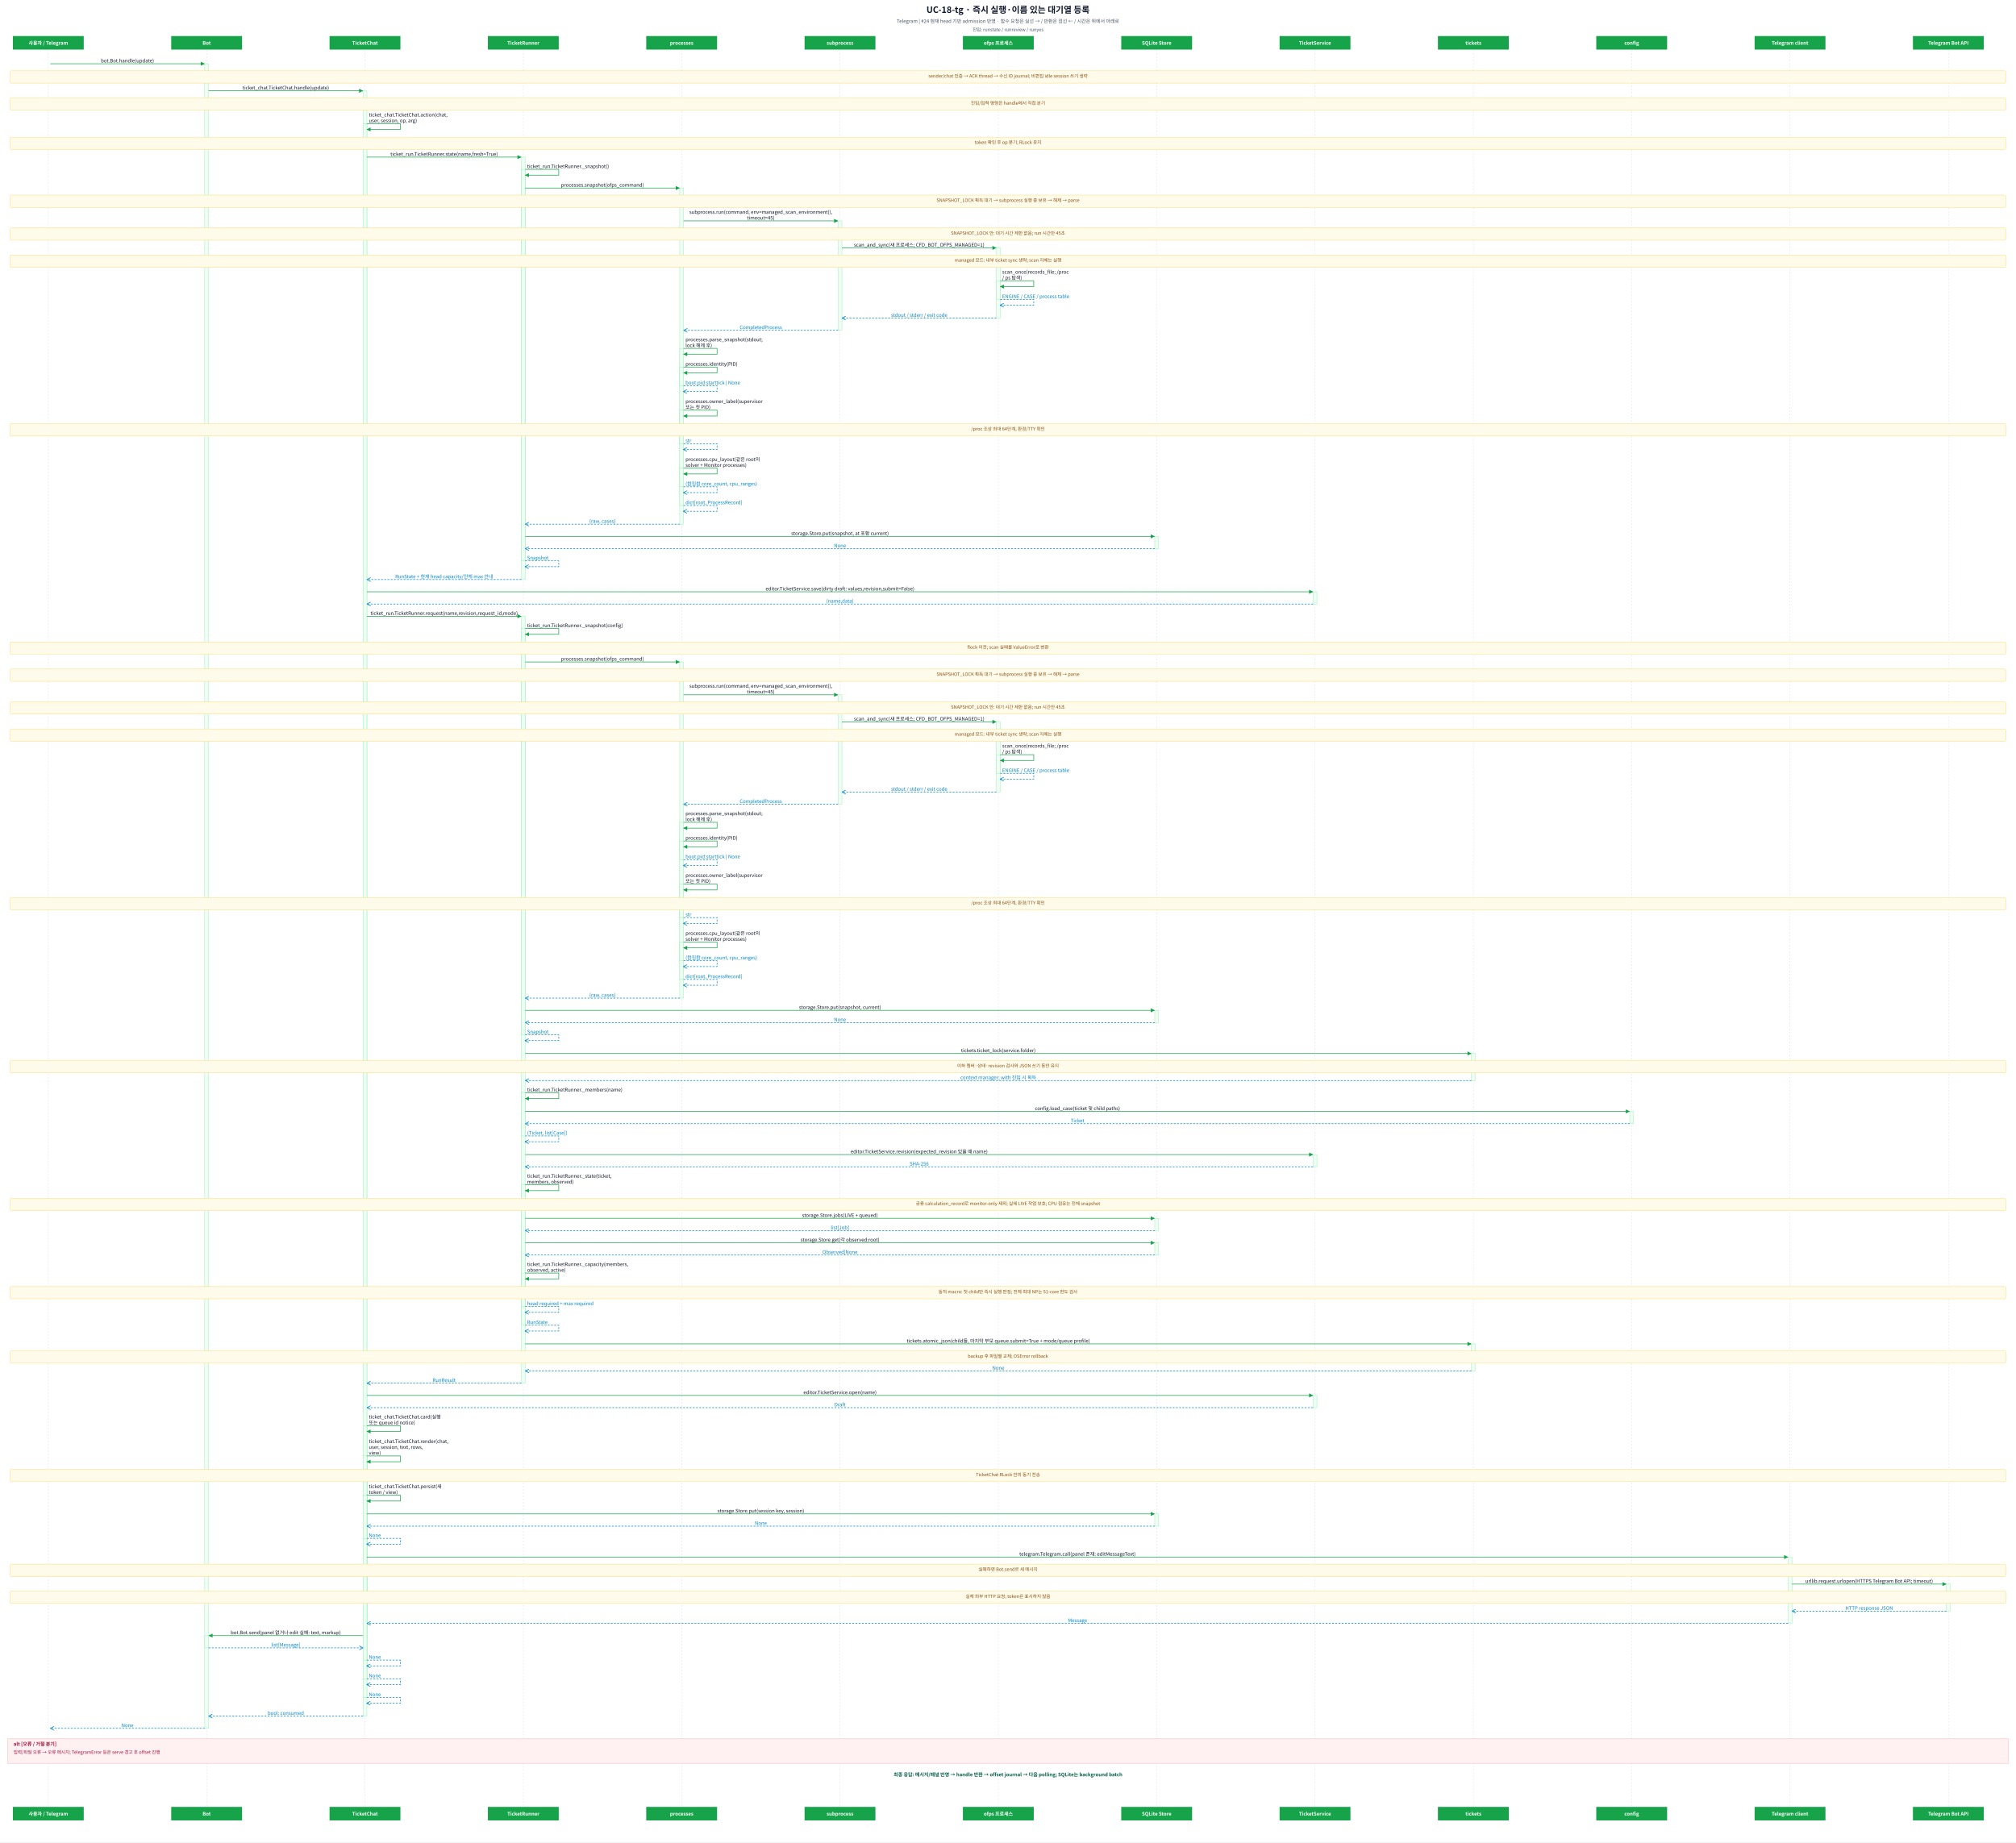
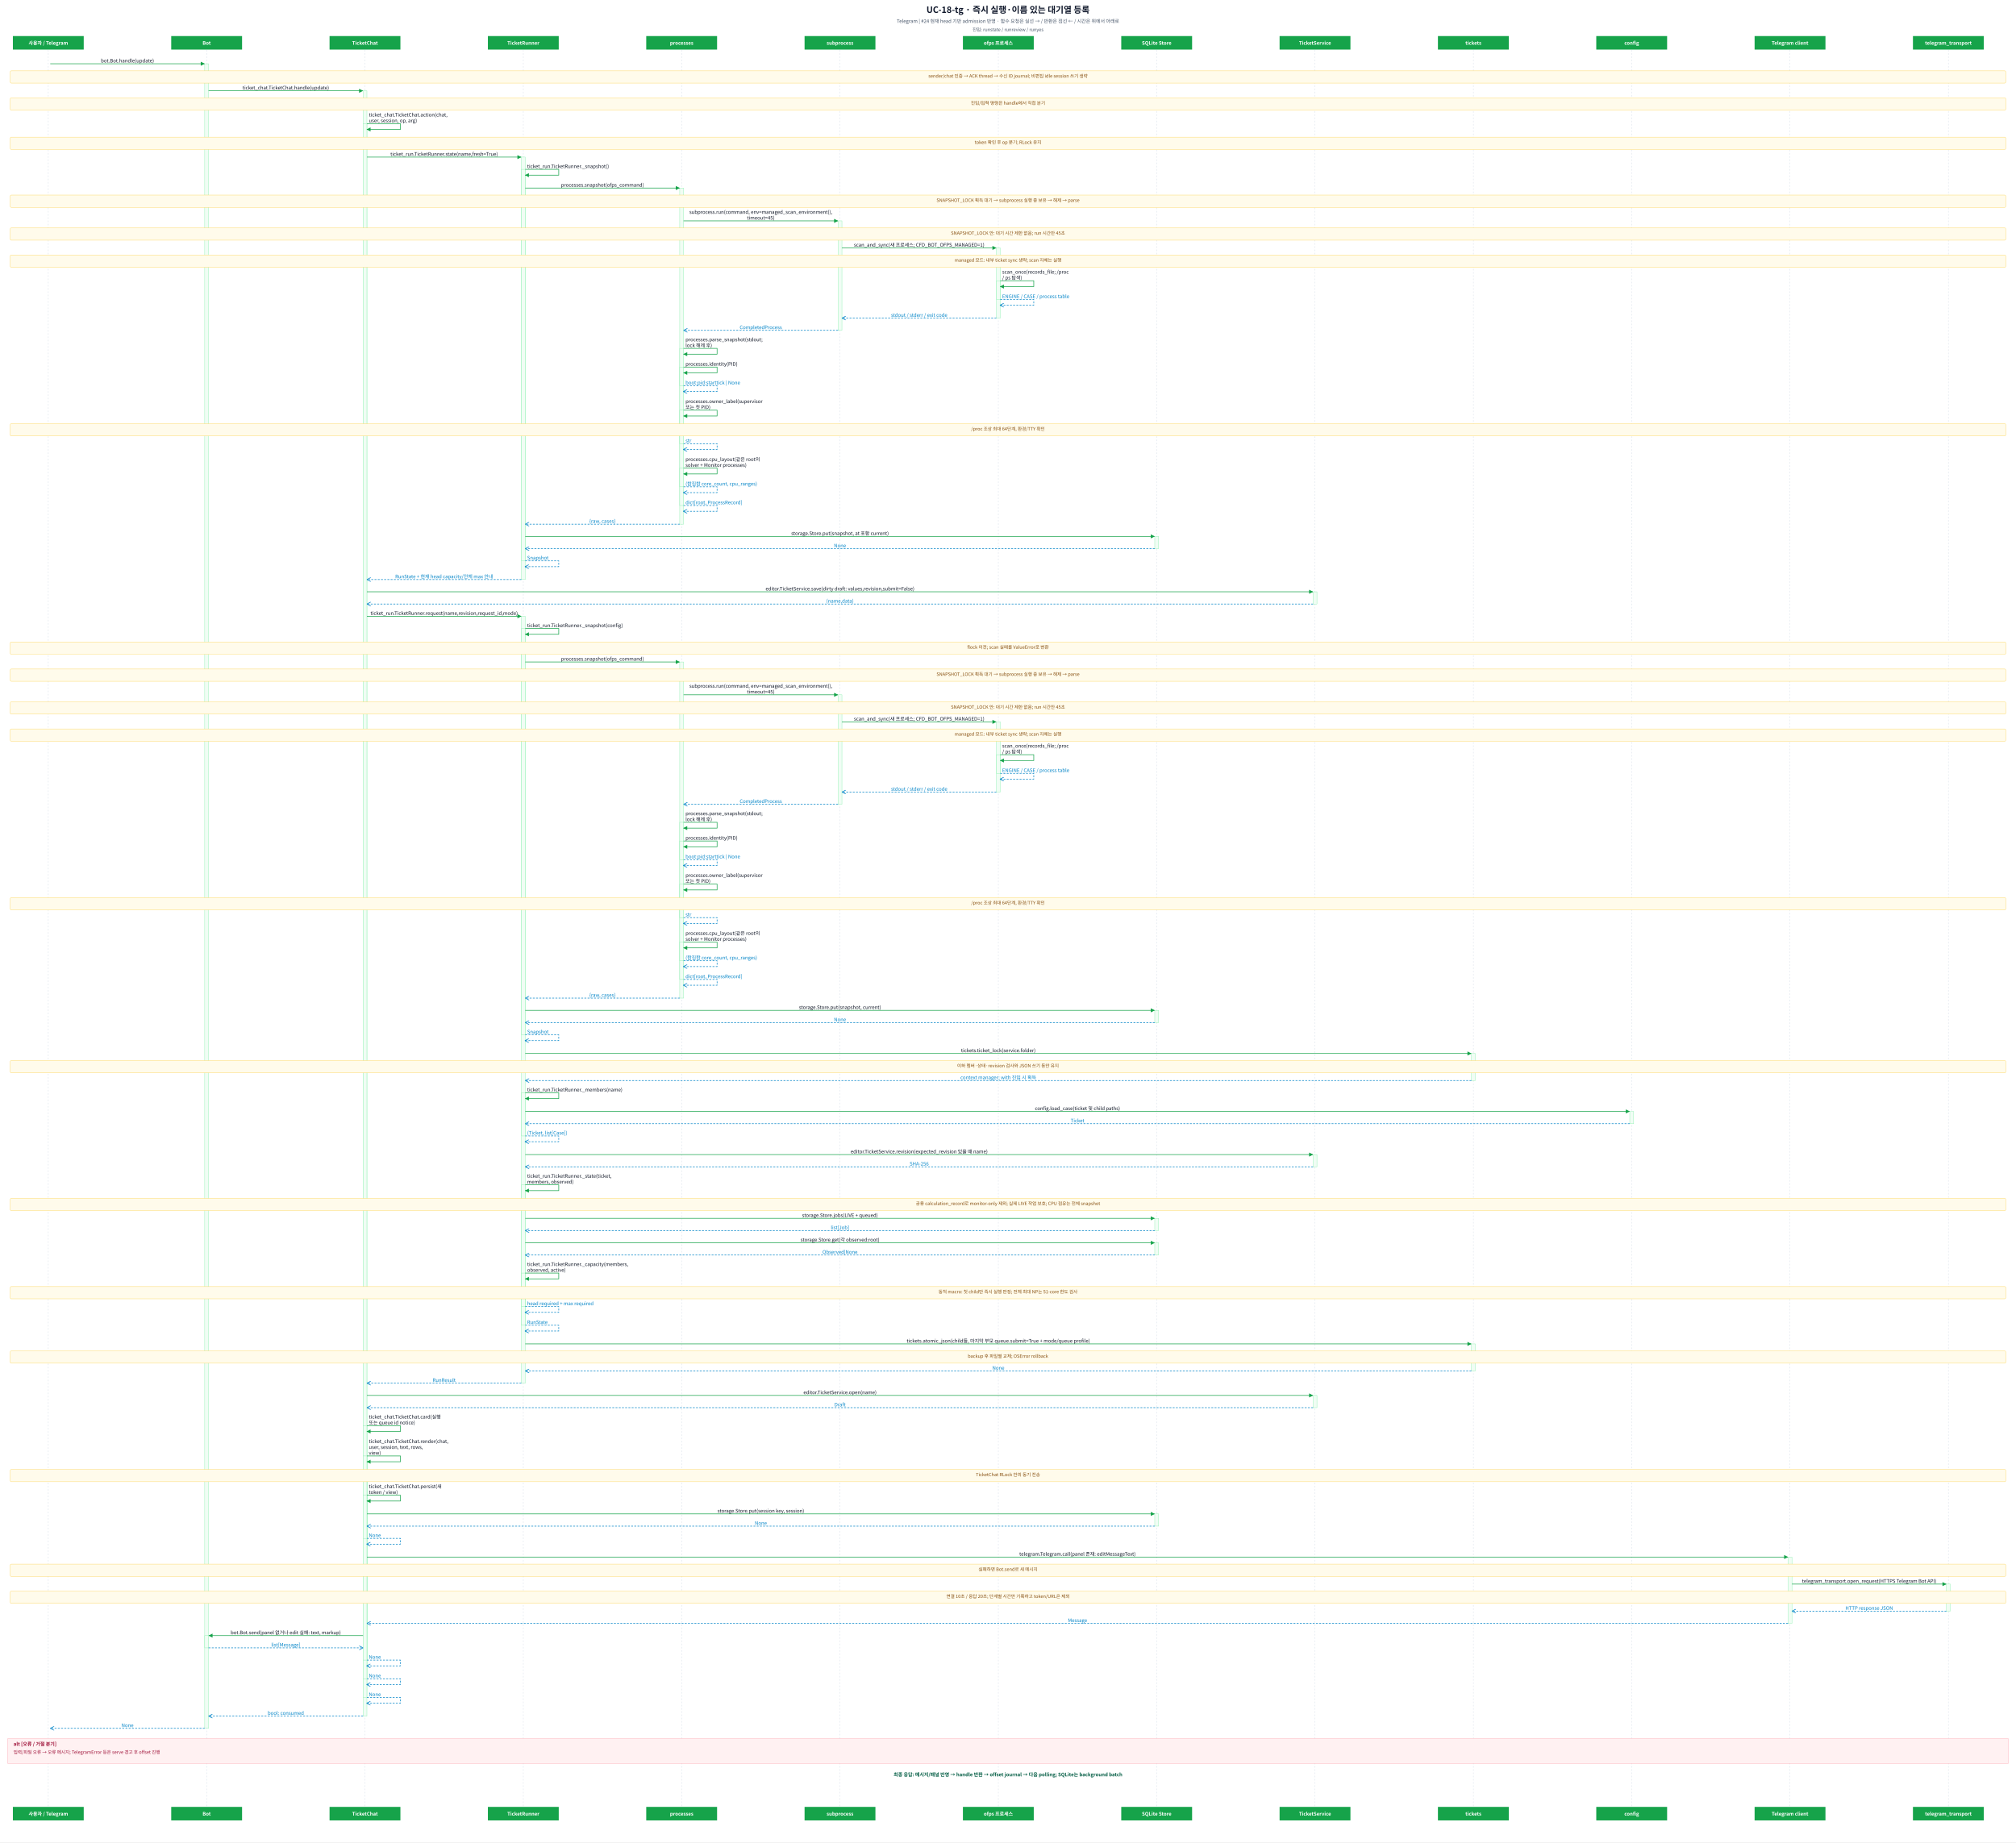
<svg xmlns="http://www.w3.org/2000/svg" width="6260" height="5722" viewBox="0 0 6260 5722" role="img" aria-label="즉시 실행·이름 있는 대기열 등록">
  <defs>
    <marker id="req" viewBox="0 0 10 10" refX="9" refY="5" markerWidth="7" markerHeight="7" orient="auto-start-reverse">
      <path d="M0 0 L10 5 L0 10 z" fill="#16a34a" />
    </marker>
    <marker id="ret" viewBox="0 0 10 10" refX="9" refY="5" markerWidth="7" markerHeight="7" orient="auto-start-reverse">
      <path d="M0 0 L10 5 L0 10" fill="none" stroke="#0284c7" stroke-width="1.5" />
    </marker>
  </defs>
  <rect width="100%" height="100%" fill="white" />
  <g font-family="Noto Sans CJK KR, sans-serif">
    <text x="3130.0" y="40" text-anchor="middle" font-size="27" fill="#0f172a" font-weight="700">UC-18-tg · 즉시 실행·이름 있는 대기열 등록</text>
    <text x="3130.0" y="71" text-anchor="middle" font-size="15" fill="#475569">Telegram | #24 현재 head 기반 admission 반영 · 함수 요청은 실선 → / 반환은 점선 ← / 시간은 위에서 아래로</text>
    <text x="3130.0" y="97" text-anchor="middle" font-size="14" fill="#475569">진입: runstate / runreview / runyes</text>
    <path d="M150.0,155 V5612" stroke="#cbd5e1" stroke-dasharray="5 5" />
    <rect x="40.0" y="112" width="220" height="42" fill="#16a34a" />
    <text x="150.0" y="139" text-anchor="middle" font-size="15" fill="white" font-weight="700">사용자 / Telegram</text>
    <rect x="40.0" y="5612" width="220" height="42" fill="#16a34a" />
    <text x="150.0" y="5639" text-anchor="middle" font-size="15" fill="white" font-weight="700">사용자 / Telegram</text>
    <path d="M641.667,155 V5612" stroke="#cbd5e1" stroke-dasharray="5 5" />
    <rect x="531.667" y="112" width="220" height="42" fill="#16a34a" />
    <text x="641.667" y="139" text-anchor="middle" font-size="15" fill="white" font-weight="700">Bot</text>
    <rect x="531.667" y="5612" width="220" height="42" fill="#16a34a" />
    <text x="641.667" y="5639" text-anchor="middle" font-size="15" fill="white" font-weight="700">Bot</text>
    <path d="M1133.333,155 V5612" stroke="#cbd5e1" stroke-dasharray="5 5" />
    <rect x="1023.333" y="112" width="220" height="42" fill="#16a34a" />
    <text x="1133.333" y="139" text-anchor="middle" font-size="15" fill="white" font-weight="700">TicketChat</text>
    <rect x="1023.333" y="5612" width="220" height="42" fill="#16a34a" />
    <text x="1133.333" y="5639" text-anchor="middle" font-size="15" fill="white" font-weight="700">TicketChat</text>
    <path d="M1625.0,155 V5612" stroke="#cbd5e1" stroke-dasharray="5 5" />
    <rect x="1515.0" y="112" width="220" height="42" fill="#16a34a" />
    <text x="1625.0" y="139" text-anchor="middle" font-size="15" fill="white" font-weight="700">TicketRunner</text>
    <rect x="1515.0" y="5612" width="220" height="42" fill="#16a34a" />
    <text x="1625.0" y="5639" text-anchor="middle" font-size="15" fill="white" font-weight="700">TicketRunner</text>
    <path d="M2116.667,155 V5612" stroke="#cbd5e1" stroke-dasharray="5 5" />
    <rect x="2006.667" y="112" width="220" height="42" fill="#16a34a" />
    <text x="2116.667" y="139" text-anchor="middle" font-size="15" fill="white" font-weight="700">processes</text>
    <rect x="2006.667" y="5612" width="220" height="42" fill="#16a34a" />
    <text x="2116.667" y="5639" text-anchor="middle" font-size="15" fill="white" font-weight="700">processes</text>
    <path d="M2608.333,155 V5612" stroke="#cbd5e1" stroke-dasharray="5 5" />
    <rect x="2498.333" y="112" width="220" height="42" fill="#16a34a" />
    <text x="2608.333" y="139" text-anchor="middle" font-size="15" fill="white" font-weight="700">subprocess</text>
    <rect x="2498.333" y="5612" width="220" height="42" fill="#16a34a" />
    <text x="2608.333" y="5639" text-anchor="middle" font-size="15" fill="white" font-weight="700">subprocess</text>
    <path d="M3100.0,155 V5612" stroke="#cbd5e1" stroke-dasharray="5 5" />
    <rect x="2990.0" y="112" width="220" height="42" fill="#16a34a" />
    <text x="3100.0" y="139" text-anchor="middle" font-size="15" fill="white" font-weight="700">ofps 프로세스</text>
    <rect x="2990.0" y="5612" width="220" height="42" fill="#16a34a" />
    <text x="3100.0" y="5639" text-anchor="middle" font-size="15" fill="white" font-weight="700">ofps 프로세스</text>
    <path d="M3591.667,155 V5612" stroke="#cbd5e1" stroke-dasharray="5 5" />
    <rect x="3481.667" y="112" width="220" height="42" fill="#16a34a" />
    <text x="3591.667" y="139" text-anchor="middle" font-size="15" fill="white" font-weight="700">SQLite Store</text>
    <rect x="3481.667" y="5612" width="220" height="42" fill="#16a34a" />
    <text x="3591.667" y="5639" text-anchor="middle" font-size="15" fill="white" font-weight="700">SQLite Store</text>
    <path d="M4083.333,155 V5612" stroke="#cbd5e1" stroke-dasharray="5 5" />
    <rect x="3973.333" y="112" width="220" height="42" fill="#16a34a" />
    <text x="4083.333" y="139" text-anchor="middle" font-size="15" fill="white" font-weight="700">TicketService</text>
    <rect x="3973.333" y="5612" width="220" height="42" fill="#16a34a" />
    <text x="4083.333" y="5639" text-anchor="middle" font-size="15" fill="white" font-weight="700">TicketService</text>
    <path d="M4575.0,155 V5612" stroke="#cbd5e1" stroke-dasharray="5 5" />
    <rect x="4465.0" y="112" width="220" height="42" fill="#16a34a" />
    <text x="4575.0" y="139" text-anchor="middle" font-size="15" fill="white" font-weight="700">tickets</text>
    <rect x="4465.0" y="5612" width="220" height="42" fill="#16a34a" />
    <text x="4575.0" y="5639" text-anchor="middle" font-size="15" fill="white" font-weight="700">tickets</text>
    <path d="M5066.667,155 V5612" stroke="#cbd5e1" stroke-dasharray="5 5" />
    <rect x="4956.667" y="112" width="220" height="42" fill="#16a34a" />
    <text x="5066.667" y="139" text-anchor="middle" font-size="15" fill="white" font-weight="700">config</text>
    <rect x="4956.667" y="5612" width="220" height="42" fill="#16a34a" />
    <text x="5066.667" y="5639" text-anchor="middle" font-size="15" fill="white" font-weight="700">config</text>
    <path d="M5558.333,155 V5612" stroke="#cbd5e1" stroke-dasharray="5 5" />
    <rect x="5448.333" y="112" width="220" height="42" fill="#16a34a" />
    <text x="5558.333" y="139" text-anchor="middle" font-size="15" fill="white" font-weight="700">Telegram client</text>
    <rect x="5448.333" y="5612" width="220" height="42" fill="#16a34a" />
    <text x="5558.333" y="5639" text-anchor="middle" font-size="15" fill="white" font-weight="700">Telegram client</text>
    <path d="M6050.0,155 V5612" stroke="#cbd5e1" stroke-dasharray="5 5" />
    <rect x="5940.0" y="112" width="220" height="42" fill="#16a34a" />
-     <text x="6050.0" y="139" text-anchor="middle" font-size="15" fill="white" font-weight="700">Telegram Bot API</text>
+     <text x="6050.0" y="139" text-anchor="middle" font-size="15" fill="white" font-weight="700">telegram_transport</text>
    <rect x="5940.0" y="5612" width="220" height="42" fill="#16a34a" />
-     <text x="6050.0" y="5639" text-anchor="middle" font-size="15" fill="white" font-weight="700">Telegram Bot API</text>
+     <text x="6050.0" y="5639" text-anchor="middle" font-size="15" fill="white" font-weight="700">telegram_transport</text>
    <rect x="635.667" y="198" width="12" height="5170" fill="#f0fdf4" stroke="#86efac" />
    <rect x="1127.333" y="282" width="12" height="5048" fill="#f0fdf4" stroke="#86efac" />
    <rect x="1127.333" y="384" width="12" height="4888" fill="#f0fdf4" stroke="#86efac" />
    <rect x="1619.0" y="1914" width="12" height="2382" fill="#f0fdf4" stroke="#86efac" />
    <rect x="1619.0" y="488" width="12" height="1312" fill="#f0fdf4" stroke="#86efac" />
    <rect x="1619.0" y="1952" width="12" height="1262" fill="#f0fdf4" stroke="#86efac" />
    <rect x="1619.0" y="526" width="12" height="1216" fill="#f0fdf4" stroke="#86efac" />
    <rect x="2110.667" y="584" width="12" height="1044" fill="#f0fdf4" stroke="#86efac" />
    <rect x="2110.667" y="2056" width="12" height="1044" fill="#f0fdf4" stroke="#86efac" />
    <rect x="1127.333" y="4428" width="12" height="786" fill="#f0fdf4" stroke="#86efac" />
    <rect x="1127.333" y="4522" width="12" height="634" fill="#f0fdf4" stroke="#86efac" />
    <rect x="2110.667" y="1082" width="12" height="488" fill="#f0fdf4" stroke="#86efac" />
    <rect x="2110.667" y="2554" width="12" height="488" fill="#f0fdf4" stroke="#86efac" />
    <rect x="1619.0" y="3680" width="12" height="436" fill="#f0fdf4" stroke="#86efac" />
    <rect x="2602.333" y="686" width="12" height="340" fill="#f0fdf4" stroke="#86efac" />
    <rect x="2602.333" y="2158" width="12" height="340" fill="#f0fdf4" stroke="#86efac" />
    <rect x="3094.0" y="770" width="12" height="218" fill="#f0fdf4" stroke="#86efac" />
    <rect x="3094.0" y="2242" width="12" height="218" fill="#f0fdf4" stroke="#86efac" />
    <rect x="5552.333" y="4836" width="12" height="206" fill="#f0fdf4" stroke="#86efac" />
    <rect x="1619.0" y="3394" width="12" height="134" fill="#f0fdf4" stroke="#86efac" />
    <rect x="1127.333" y="4644" width="12" height="134" fill="#f0fdf4" stroke="#86efac" />
    <rect x="2110.667" y="1274" width="12" height="104" fill="#f0fdf4" stroke="#86efac" />
    <rect x="2110.667" y="2746" width="12" height="104" fill="#f0fdf4" stroke="#86efac" />
    <rect x="1619.0" y="3954" width="12" height="104" fill="#f0fdf4" stroke="#86efac" />
    <rect x="4569.0" y="3272" width="12" height="84" fill="#f0fdf4" stroke="#86efac" />
    <rect x="4569.0" y="4174" width="12" height="84" fill="#f0fdf4" stroke="#86efac" />
    <rect x="6044.0" y="4920" width="12" height="84" fill="#f0fdf4" stroke="#86efac" />
    <rect x="3094.0" y="872" width="12" height="58" fill="#f0fdf4" stroke="#86efac" />
    <rect x="2110.667" y="1140" width="12" height="58" fill="#f0fdf4" stroke="#86efac" />
    <rect x="2110.667" y="1454" width="12" height="58" fill="#f0fdf4" stroke="#86efac" />
    <rect x="3094.0" y="2344" width="12" height="58" fill="#f0fdf4" stroke="#86efac" />
    <rect x="2110.667" y="2612" width="12" height="58" fill="#f0fdf4" stroke="#86efac" />
    <rect x="2110.667" y="2926" width="12" height="58" fill="#f0fdf4" stroke="#86efac" />
    <rect x="3585.667" y="1666" width="12" height="38" fill="#f0fdf4" stroke="#86efac" />
    <rect x="4077.333" y="1838" width="12" height="38" fill="#f0fdf4" stroke="#86efac" />
    <rect x="3585.667" y="3138" width="12" height="38" fill="#f0fdf4" stroke="#86efac" />
    <rect x="5060.667" y="3452" width="12" height="38" fill="#f0fdf4" stroke="#86efac" />
    <rect x="4077.333" y="3586" width="12" height="38" fill="#f0fdf4" stroke="#86efac" />
    <rect x="3585.667" y="3784" width="12" height="38" fill="#f0fdf4" stroke="#86efac" />
    <rect x="3585.667" y="3860" width="12" height="38" fill="#f0fdf4" stroke="#86efac" />
    <rect x="4077.333" y="4334" width="12" height="38" fill="#f0fdf4" stroke="#86efac" />
    <rect x="3585.667" y="4702" width="12" height="38" fill="#f0fdf4" stroke="#86efac" />
    <rect x="635.667" y="5080" width="12" height="38" fill="#f0fdf4" stroke="#86efac" />
    <path d="M156.0,198 H634.667" fill="none" stroke="#16a34a" stroke-width="1.8" marker-end="url(#req)" />
    <text x="395.833" y="194" text-anchor="middle" font-size="15" fill="#111827">bot.Bot.handle(update)</text>
    <rect x="32" y="220" width="6196" height="38" rx="3" fill="#fffbeb" stroke="#fcd34d" />
    <text x="3130.0" y="241" text-anchor="middle" font-size="14" fill="#854d0e">sender/chat 인증 → ACK thread → 수신 ID journal; 비편집 idle session 쓰기 생략</text>
    <path d="M647.667,282 H1126.333" fill="none" stroke="#16a34a" stroke-width="1.8" marker-end="url(#req)" />
    <text x="887.5" y="278" text-anchor="middle" font-size="15" fill="#111827">ticket_chat.TicketChat.handle(update)</text>
    <rect x="32" y="304" width="6196" height="38" rx="3" fill="#fffbeb" stroke="#fcd34d" />
    <text x="3130.0" y="325" text-anchor="middle" font-size="14" fill="#854d0e">진입/입력 명령은 handle에서 직접 분기</text>
    <path d="M1139.333,384 H1243.333 V402 H1139.333" fill="none" stroke="#16a34a" stroke-width="1.8" marker-end="url(#req)" />
    <text x="1145.333" y="362" text-anchor="start" font-size="15" fill="#111827">ticket_chat.TicketChat.action(chat,</text>
    <text x="1145.333" y="380" text-anchor="start" font-size="15" fill="#111827">user, session, op, arg)</text>
    <rect x="32" y="426" width="6196" height="38" rx="3" fill="#fffbeb" stroke="#fcd34d" />
    <text x="3130.0" y="447" text-anchor="middle" font-size="14" fill="#854d0e">token 확인 후 op 분기; RLock 유지</text>
    <path d="M1139.333,488 H1618.0" fill="none" stroke="#16a34a" stroke-width="1.8" marker-end="url(#req)" />
    <text x="1379.167" y="484" text-anchor="middle" font-size="15" fill="#111827">ticket_run.TicketRunner.state(name,fresh=True)</text>
    <path d="M1631.0,526 H1735.0 V544 H1631.0" fill="none" stroke="#16a34a" stroke-width="1.8" marker-end="url(#req)" />
    <text x="1637.0" y="522" text-anchor="start" font-size="15" fill="#111827">ticket_run.TicketRunner._snapshot()</text>
    <path d="M1631.0,584 H2109.667" fill="none" stroke="#16a34a" stroke-width="1.8" marker-end="url(#req)" />
    <a href="D-04.svg" target="_blank">
      <text x="1870.833" y="580" text-anchor="middle" font-size="15" fill="#111827">processes.snapshot(ofps_command)</text>
    </a>
    <rect x="32" y="606" width="6196" height="38" rx="3" fill="#fffbeb" stroke="#fcd34d" />
    <text x="3130.0" y="627" text-anchor="middle" font-size="14" fill="#854d0e">SNAPSHOT_LOCK 획득 대기 → subprocess 실행 중 보유 → 해제 → parse</text>
    <path d="M2122.667,686 H2601.333" fill="none" stroke="#16a34a" stroke-width="1.8" marker-end="url(#req)" />
    <text x="2362.5" y="664" text-anchor="middle" font-size="15" fill="#111827">subprocess.run(command, env=managed_scan_environment(),</text>
    <text x="2362.5" y="682" text-anchor="middle" font-size="15" fill="#111827">timeout=45)</text>
    <rect x="32" y="708" width="6196" height="38" rx="3" fill="#fffbeb" stroke="#fcd34d" />
    <text x="3130.0" y="729" text-anchor="middle" font-size="14" fill="#854d0e">SNAPSHOT_LOCK 안: 대기 시간 제한 없음; run 시간만 45초</text>
    <path d="M2614.333,770 H3093.0" fill="none" stroke="#16a34a" stroke-width="1.8" marker-end="url(#req)" />
    <text x="2854.167" y="766" text-anchor="middle" font-size="15" fill="#111827">scan_and_sync(새 프로세스; CFD_BOT_OFPS_MANAGED=1)</text>
    <rect x="32" y="792" width="6196" height="38" rx="3" fill="#fffbeb" stroke="#fcd34d" />
    <text x="3130.0" y="813" text-anchor="middle" font-size="14" fill="#854d0e">managed 모드: 내부 ticket sync 생략; scan 자체는 실행</text>
    <path d="M3106.0,872 H3210.0 V890 H3106.0" fill="none" stroke="#16a34a" stroke-width="1.8" marker-end="url(#req)" />
    <text x="3112.0" y="850" text-anchor="start" font-size="15" fill="#111827">scan_once(records_file; /proc</text>
    <text x="3112.0" y="868" text-anchor="start" font-size="15" fill="#111827">/ ps 탐색)</text>
    <path d="M3106.0,930 H3210.0 V948 H3106.0" fill="none" stroke="#0284c7" stroke-width="1.8" stroke-dasharray="6 4" marker-end="url(#ret)" />
    <text x="3112.0" y="926" text-anchor="start" font-size="15" fill="#0284c7">ENGINE / CASE / process table</text>
    <path d="M3094.0,988 H2615.333" fill="none" stroke="#0284c7" stroke-width="1.8" stroke-dasharray="6 4" marker-end="url(#ret)" />
    <text x="2854.167" y="984" text-anchor="middle" font-size="15" fill="#0284c7">stdout / stderr / exit code</text>
    <path d="M2602.333,1026 H2123.667" fill="none" stroke="#0284c7" stroke-width="1.8" stroke-dasharray="6 4" marker-end="url(#ret)" />
    <text x="2362.5" y="1022" text-anchor="middle" font-size="15" fill="#0284c7">CompletedProcess</text>
    <path d="M2122.667,1082 H2226.667 V1100 H2122.667" fill="none" stroke="#16a34a" stroke-width="1.8" marker-end="url(#req)" />
    <text x="2128.667" y="1060" text-anchor="start" font-size="15" fill="#111827">processes.parse_snapshot(stdout;</text>
    <text x="2128.667" y="1078" text-anchor="start" font-size="15" fill="#111827">lock 해제 후)</text>
    <path d="M2122.667,1140 H2226.667 V1158 H2122.667" fill="none" stroke="#16a34a" stroke-width="1.8" marker-end="url(#req)" />
    <text x="2128.667" y="1136" text-anchor="start" font-size="15" fill="#111827">processes.identity(PID)</text>
    <path d="M2122.667,1198 H2226.667 V1216 H2122.667" fill="none" stroke="#0284c7" stroke-width="1.8" stroke-dasharray="6 4" marker-end="url(#ret)" />
    <text x="2128.667" y="1194" text-anchor="start" font-size="15" fill="#0284c7">boot:pid:starttick | None</text>
    <path d="M2122.667,1274 H2226.667 V1292 H2122.667" fill="none" stroke="#16a34a" stroke-width="1.8" marker-end="url(#req)" />
    <text x="2128.667" y="1252" text-anchor="start" font-size="15" fill="#111827">processes.owner_label(supervisor</text>
    <text x="2128.667" y="1270" text-anchor="start" font-size="15" fill="#111827">또는 첫 PID)</text>
    <rect x="32" y="1316" width="6196" height="38" rx="3" fill="#fffbeb" stroke="#fcd34d" />
    <text x="3130.0" y="1337" text-anchor="middle" font-size="14" fill="#854d0e">/proc 조상 최대 64단계, 환경/TTY 확인</text>
    <path d="M2122.667,1378 H2226.667 V1396 H2122.667" fill="none" stroke="#0284c7" stroke-width="1.8" stroke-dasharray="6 4" marker-end="url(#ret)" />
    <text x="2128.667" y="1374" text-anchor="start" font-size="15" fill="#0284c7">str</text>
    <path d="M2122.667,1454 H2226.667 V1472 H2122.667" fill="none" stroke="#16a34a" stroke-width="1.8" marker-end="url(#req)" />
    <text x="2128.667" y="1432" text-anchor="start" font-size="15" fill="#111827">processes.cpu_layout(같은 root의</text>
    <text x="2128.667" y="1450" text-anchor="start" font-size="15" fill="#111827">solver + Monitor processes)</text>
    <path d="M2122.667,1512 H2226.667 V1530 H2122.667" fill="none" stroke="#0284c7" stroke-width="1.8" stroke-dasharray="6 4" marker-end="url(#ret)" />
    <text x="2128.667" y="1508" text-anchor="start" font-size="15" fill="#0284c7">(합집합 core_count, cpu_ranges)</text>
    <path d="M2122.667,1570 H2226.667 V1588 H2122.667" fill="none" stroke="#0284c7" stroke-width="1.8" stroke-dasharray="6 4" marker-end="url(#ret)" />
    <text x="2128.667" y="1566" text-anchor="start" font-size="15" fill="#0284c7">dict[root, ProcessRecord]</text>
    <path d="M2110.667,1628 H1632.0" fill="none" stroke="#0284c7" stroke-width="1.8" stroke-dasharray="6 4" marker-end="url(#ret)" />
    <text x="1870.833" y="1624" text-anchor="middle" font-size="15" fill="#0284c7">{raw, cases}</text>
    <path d="M1631.0,1666 H3584.667" fill="none" stroke="#16a34a" stroke-width="1.8" marker-end="url(#req)" />
    <text x="2608.333" y="1662" text-anchor="middle" font-size="15" fill="#111827">storage.Store.put(snapshot, at 포함 current)</text>
    <path d="M3585.667,1704 H1632.0" fill="none" stroke="#0284c7" stroke-width="1.8" stroke-dasharray="6 4" marker-end="url(#ret)" />
    <text x="2608.333" y="1700" text-anchor="middle" font-size="15" fill="#0284c7">None</text>
    <path d="M1631.0,1742 H1735.0 V1760 H1631.0" fill="none" stroke="#0284c7" stroke-width="1.8" stroke-dasharray="6 4" marker-end="url(#ret)" />
    <text x="1637.0" y="1738" text-anchor="start" font-size="15" fill="#0284c7">Snapshot</text>
    <path d="M1619.0,1800 H1140.333" fill="none" stroke="#0284c7" stroke-width="1.8" stroke-dasharray="6 4" marker-end="url(#ret)" />
    <text x="1379.167" y="1796" text-anchor="middle" font-size="15" fill="#0284c7">RunState + 현재 head capacity/전체 max 안내</text>
    <path d="M1139.333,1838 H4076.333" fill="none" stroke="#16a34a" stroke-width="1.8" marker-end="url(#req)" />
    <a href="D-02.svg" target="_blank">
      <text x="2608.333" y="1834" text-anchor="middle" font-size="15" fill="#111827">editor.TicketService.save(dirty draft: values,revision,submit=False)</text>
    </a>
    <path d="M4077.333,1876 H1140.333" fill="none" stroke="#0284c7" stroke-width="1.8" stroke-dasharray="6 4" marker-end="url(#ret)" />
    <text x="2608.333" y="1872" text-anchor="middle" font-size="15" fill="#0284c7">(name,data)</text>
    <path d="M1139.333,1914 H1618.0" fill="none" stroke="#16a34a" stroke-width="1.8" marker-end="url(#req)" />
    <a href="D-03.svg" target="_blank">
      <text x="1379.167" y="1910" text-anchor="middle" font-size="15" fill="#111827">ticket_run.TicketRunner.request(name,revision,request_id,mode)</text>
    </a>
    <path d="M1631.0,1952 H1735.0 V1970 H1631.0" fill="none" stroke="#16a34a" stroke-width="1.8" marker-end="url(#req)" />
    <text x="1637.0" y="1948" text-anchor="start" font-size="15" fill="#111827">ticket_run.TicketRunner._snapshot(config)</text>
    <rect x="32" y="1994" width="6196" height="38" rx="3" fill="#fffbeb" stroke="#fcd34d" />
    <text x="3130.0" y="2015" text-anchor="middle" font-size="14" fill="#854d0e">flock 이전; scan 실패를 ValueError로 변환</text>
    <path d="M1631.0,2056 H2109.667" fill="none" stroke="#16a34a" stroke-width="1.8" marker-end="url(#req)" />
    <a href="D-04.svg" target="_blank">
      <text x="1870.833" y="2052" text-anchor="middle" font-size="15" fill="#111827">processes.snapshot(ofps_command)</text>
    </a>
    <rect x="32" y="2078" width="6196" height="38" rx="3" fill="#fffbeb" stroke="#fcd34d" />
    <text x="3130.0" y="2099" text-anchor="middle" font-size="14" fill="#854d0e">SNAPSHOT_LOCK 획득 대기 → subprocess 실행 중 보유 → 해제 → parse</text>
    <path d="M2122.667,2158 H2601.333" fill="none" stroke="#16a34a" stroke-width="1.8" marker-end="url(#req)" />
    <text x="2362.5" y="2136" text-anchor="middle" font-size="15" fill="#111827">subprocess.run(command, env=managed_scan_environment(),</text>
    <text x="2362.5" y="2154" text-anchor="middle" font-size="15" fill="#111827">timeout=45)</text>
    <rect x="32" y="2180" width="6196" height="38" rx="3" fill="#fffbeb" stroke="#fcd34d" />
    <text x="3130.0" y="2201" text-anchor="middle" font-size="14" fill="#854d0e">SNAPSHOT_LOCK 안: 대기 시간 제한 없음; run 시간만 45초</text>
    <path d="M2614.333,2242 H3093.0" fill="none" stroke="#16a34a" stroke-width="1.8" marker-end="url(#req)" />
    <text x="2854.167" y="2238" text-anchor="middle" font-size="15" fill="#111827">scan_and_sync(새 프로세스; CFD_BOT_OFPS_MANAGED=1)</text>
    <rect x="32" y="2264" width="6196" height="38" rx="3" fill="#fffbeb" stroke="#fcd34d" />
    <text x="3130.0" y="2285" text-anchor="middle" font-size="14" fill="#854d0e">managed 모드: 내부 ticket sync 생략; scan 자체는 실행</text>
    <path d="M3106.0,2344 H3210.0 V2362 H3106.0" fill="none" stroke="#16a34a" stroke-width="1.8" marker-end="url(#req)" />
    <text x="3112.0" y="2322" text-anchor="start" font-size="15" fill="#111827">scan_once(records_file; /proc</text>
    <text x="3112.0" y="2340" text-anchor="start" font-size="15" fill="#111827">/ ps 탐색)</text>
    <path d="M3106.0,2402 H3210.0 V2420 H3106.0" fill="none" stroke="#0284c7" stroke-width="1.8" stroke-dasharray="6 4" marker-end="url(#ret)" />
    <text x="3112.0" y="2398" text-anchor="start" font-size="15" fill="#0284c7">ENGINE / CASE / process table</text>
    <path d="M3094.0,2460 H2615.333" fill="none" stroke="#0284c7" stroke-width="1.8" stroke-dasharray="6 4" marker-end="url(#ret)" />
    <text x="2854.167" y="2456" text-anchor="middle" font-size="15" fill="#0284c7">stdout / stderr / exit code</text>
    <path d="M2602.333,2498 H2123.667" fill="none" stroke="#0284c7" stroke-width="1.8" stroke-dasharray="6 4" marker-end="url(#ret)" />
    <text x="2362.5" y="2494" text-anchor="middle" font-size="15" fill="#0284c7">CompletedProcess</text>
    <path d="M2122.667,2554 H2226.667 V2572 H2122.667" fill="none" stroke="#16a34a" stroke-width="1.8" marker-end="url(#req)" />
    <text x="2128.667" y="2532" text-anchor="start" font-size="15" fill="#111827">processes.parse_snapshot(stdout;</text>
    <text x="2128.667" y="2550" text-anchor="start" font-size="15" fill="#111827">lock 해제 후)</text>
    <path d="M2122.667,2612 H2226.667 V2630 H2122.667" fill="none" stroke="#16a34a" stroke-width="1.8" marker-end="url(#req)" />
    <text x="2128.667" y="2608" text-anchor="start" font-size="15" fill="#111827">processes.identity(PID)</text>
    <path d="M2122.667,2670 H2226.667 V2688 H2122.667" fill="none" stroke="#0284c7" stroke-width="1.8" stroke-dasharray="6 4" marker-end="url(#ret)" />
    <text x="2128.667" y="2666" text-anchor="start" font-size="15" fill="#0284c7">boot:pid:starttick | None</text>
    <path d="M2122.667,2746 H2226.667 V2764 H2122.667" fill="none" stroke="#16a34a" stroke-width="1.8" marker-end="url(#req)" />
    <text x="2128.667" y="2724" text-anchor="start" font-size="15" fill="#111827">processes.owner_label(supervisor</text>
    <text x="2128.667" y="2742" text-anchor="start" font-size="15" fill="#111827">또는 첫 PID)</text>
    <rect x="32" y="2788" width="6196" height="38" rx="3" fill="#fffbeb" stroke="#fcd34d" />
    <text x="3130.0" y="2809" text-anchor="middle" font-size="14" fill="#854d0e">/proc 조상 최대 64단계, 환경/TTY 확인</text>
    <path d="M2122.667,2850 H2226.667 V2868 H2122.667" fill="none" stroke="#0284c7" stroke-width="1.8" stroke-dasharray="6 4" marker-end="url(#ret)" />
    <text x="2128.667" y="2846" text-anchor="start" font-size="15" fill="#0284c7">str</text>
    <path d="M2122.667,2926 H2226.667 V2944 H2122.667" fill="none" stroke="#16a34a" stroke-width="1.8" marker-end="url(#req)" />
    <text x="2128.667" y="2904" text-anchor="start" font-size="15" fill="#111827">processes.cpu_layout(같은 root의</text>
    <text x="2128.667" y="2922" text-anchor="start" font-size="15" fill="#111827">solver + Monitor processes)</text>
    <path d="M2122.667,2984 H2226.667 V3002 H2122.667" fill="none" stroke="#0284c7" stroke-width="1.8" stroke-dasharray="6 4" marker-end="url(#ret)" />
    <text x="2128.667" y="2980" text-anchor="start" font-size="15" fill="#0284c7">(합집합 core_count, cpu_ranges)</text>
    <path d="M2122.667,3042 H2226.667 V3060 H2122.667" fill="none" stroke="#0284c7" stroke-width="1.8" stroke-dasharray="6 4" marker-end="url(#ret)" />
    <text x="2128.667" y="3038" text-anchor="start" font-size="15" fill="#0284c7">dict[root, ProcessRecord]</text>
    <path d="M2110.667,3100 H1632.0" fill="none" stroke="#0284c7" stroke-width="1.8" stroke-dasharray="6 4" marker-end="url(#ret)" />
    <text x="1870.833" y="3096" text-anchor="middle" font-size="15" fill="#0284c7">{raw, cases}</text>
    <path d="M1631.0,3138 H3584.667" fill="none" stroke="#16a34a" stroke-width="1.8" marker-end="url(#req)" />
    <text x="2608.333" y="3134" text-anchor="middle" font-size="15" fill="#111827">storage.Store.put(snapshot, current)</text>
    <path d="M3585.667,3176 H1632.0" fill="none" stroke="#0284c7" stroke-width="1.8" stroke-dasharray="6 4" marker-end="url(#ret)" />
    <text x="2608.333" y="3172" text-anchor="middle" font-size="15" fill="#0284c7">None</text>
    <path d="M1631.0,3214 H1735.0 V3232 H1631.0" fill="none" stroke="#0284c7" stroke-width="1.8" stroke-dasharray="6 4" marker-end="url(#ret)" />
    <text x="1637.0" y="3210" text-anchor="start" font-size="15" fill="#0284c7">Snapshot</text>
    <path d="M1631.0,3272 H4568.0" fill="none" stroke="#16a34a" stroke-width="1.8" marker-end="url(#req)" />
    <text x="3100.0" y="3268" text-anchor="middle" font-size="15" fill="#111827">tickets.ticket_lock(service.folder)</text>
    <rect x="32" y="3294" width="6196" height="38" rx="3" fill="#fffbeb" stroke="#fcd34d" />
    <text x="3130.0" y="3315" text-anchor="middle" font-size="14" fill="#854d0e">이하 멤버·상태·revision 검사와 JSON 쓰기 동안 유지</text>
    <path d="M4569.0,3356 H1632.0" fill="none" stroke="#0284c7" stroke-width="1.8" stroke-dasharray="6 4" marker-end="url(#ret)" />
    <text x="3100.0" y="3352" text-anchor="middle" font-size="15" fill="#0284c7">context manager; with 진입 시 획득</text>
    <path d="M1631.0,3394 H1735.0 V3412 H1631.0" fill="none" stroke="#16a34a" stroke-width="1.8" marker-end="url(#req)" />
    <text x="1637.0" y="3390" text-anchor="start" font-size="15" fill="#111827">ticket_run.TicketRunner._members(name)</text>
    <path d="M1631.0,3452 H5059.667" fill="none" stroke="#16a34a" stroke-width="1.8" marker-end="url(#req)" />
    <text x="3345.833" y="3448" text-anchor="middle" font-size="15" fill="#111827">config.load_case(ticket 및 child paths)</text>
    <path d="M5060.667,3490 H1632.0" fill="none" stroke="#0284c7" stroke-width="1.8" stroke-dasharray="6 4" marker-end="url(#ret)" />
    <text x="3345.833" y="3486" text-anchor="middle" font-size="15" fill="#0284c7">Ticket</text>
    <path d="M1631.0,3528 H1735.0 V3546 H1631.0" fill="none" stroke="#0284c7" stroke-width="1.8" stroke-dasharray="6 4" marker-end="url(#ret)" />
    <text x="1637.0" y="3524" text-anchor="start" font-size="15" fill="#0284c7">(Ticket, list[Case])</text>
    <path d="M1631.0,3586 H4076.333" fill="none" stroke="#16a34a" stroke-width="1.8" marker-end="url(#req)" />
    <text x="2854.167" y="3582" text-anchor="middle" font-size="15" fill="#111827">editor.TicketService.revision(expected_revision 있을 때 name)</text>
    <path d="M4077.333,3624 H1632.0" fill="none" stroke="#0284c7" stroke-width="1.8" stroke-dasharray="6 4" marker-end="url(#ret)" />
    <text x="2854.167" y="3620" text-anchor="middle" font-size="15" fill="#0284c7">SHA-256</text>
    <path d="M1631.0,3680 H1735.0 V3698 H1631.0" fill="none" stroke="#16a34a" stroke-width="1.8" marker-end="url(#req)" />
    <text x="1637.0" y="3658" text-anchor="start" font-size="15" fill="#111827">ticket_run.TicketRunner._state(ticket,</text>
    <text x="1637.0" y="3676" text-anchor="start" font-size="15" fill="#111827">members, observed)</text>
    <rect x="32" y="3722" width="6196" height="38" rx="3" fill="#fffbeb" stroke="#fcd34d" />
    <text x="3130.0" y="3743" text-anchor="middle" font-size="14" fill="#854d0e">공용 calculation_record로 monitor-only 제외; 실제 LIVE 작업 보호; CPU 점유는 전체 snapshot</text>
    <path d="M1631.0,3784 H3584.667" fill="none" stroke="#16a34a" stroke-width="1.8" marker-end="url(#req)" />
    <text x="2608.333" y="3780" text-anchor="middle" font-size="15" fill="#111827">storage.Store.jobs(LIVE + queued)</text>
    <path d="M3585.667,3822 H1632.0" fill="none" stroke="#0284c7" stroke-width="1.8" stroke-dasharray="6 4" marker-end="url(#ret)" />
    <text x="2608.333" y="3818" text-anchor="middle" font-size="15" fill="#0284c7">list[Job]</text>
    <path d="M1631.0,3860 H3584.667" fill="none" stroke="#16a34a" stroke-width="1.8" marker-end="url(#req)" />
    <text x="2608.333" y="3856" text-anchor="middle" font-size="15" fill="#111827">storage.Store.get(각 observed:root)</text>
    <path d="M3585.667,3898 H1632.0" fill="none" stroke="#0284c7" stroke-width="1.8" stroke-dasharray="6 4" marker-end="url(#ret)" />
    <text x="2608.333" y="3894" text-anchor="middle" font-size="15" fill="#0284c7">Observed|None</text>
    <path d="M1631.0,3954 H1735.0 V3972 H1631.0" fill="none" stroke="#16a34a" stroke-width="1.8" marker-end="url(#req)" />
    <text x="1637.0" y="3932" text-anchor="start" font-size="15" fill="#111827">ticket_run.TicketRunner._capacity(members,</text>
    <text x="1637.0" y="3950" text-anchor="start" font-size="15" fill="#111827">observed, active)</text>
    <rect x="32" y="3996" width="6196" height="38" rx="3" fill="#fffbeb" stroke="#fcd34d" />
    <text x="3130.0" y="4017" text-anchor="middle" font-size="14" fill="#854d0e">동적 macro: 첫 child만 즉시 실행 판정; 전체 최대 NP는 51-core 한도 검사</text>
    <path d="M1631.0,4058 H1735.0 V4076 H1631.0" fill="none" stroke="#0284c7" stroke-width="1.8" stroke-dasharray="6 4" marker-end="url(#ret)" />
    <text x="1637.0" y="4054" text-anchor="start" font-size="15" fill="#0284c7">head required + max required</text>
    <path d="M1631.0,4116 H1735.0 V4134 H1631.0" fill="none" stroke="#0284c7" stroke-width="1.8" stroke-dasharray="6 4" marker-end="url(#ret)" />
    <text x="1637.0" y="4112" text-anchor="start" font-size="15" fill="#0284c7">RunState</text>
    <path d="M1631.0,4174 H4568.0" fill="none" stroke="#16a34a" stroke-width="1.8" marker-end="url(#req)" />
    <text x="3100.0" y="4170" text-anchor="middle" font-size="15" fill="#111827">tickets.atomic_json(child들, 마지막 부모 queue.submit=True + mode/queue profile)</text>
    <rect x="32" y="4196" width="6196" height="38" rx="3" fill="#fffbeb" stroke="#fcd34d" />
    <text x="3130.0" y="4217" text-anchor="middle" font-size="14" fill="#854d0e">backup 후 파일별 교체; OSError rollback</text>
    <path d="M4569.0,4258 H1632.0" fill="none" stroke="#0284c7" stroke-width="1.8" stroke-dasharray="6 4" marker-end="url(#ret)" />
    <text x="3100.0" y="4254" text-anchor="middle" font-size="15" fill="#0284c7">None</text>
    <path d="M1619.0,4296 H1140.333" fill="none" stroke="#0284c7" stroke-width="1.8" stroke-dasharray="6 4" marker-end="url(#ret)" />
    <text x="1379.167" y="4292" text-anchor="middle" font-size="15" fill="#0284c7">RunResult</text>
    <path d="M1139.333,4334 H4076.333" fill="none" stroke="#16a34a" stroke-width="1.8" marker-end="url(#req)" />
    <text x="2608.333" y="4330" text-anchor="middle" font-size="15" fill="#111827">editor.TicketService.open(name)</text>
    <path d="M4077.333,4372 H1140.333" fill="none" stroke="#0284c7" stroke-width="1.8" stroke-dasharray="6 4" marker-end="url(#ret)" />
    <text x="2608.333" y="4368" text-anchor="middle" font-size="15" fill="#0284c7">Draft</text>
    <path d="M1139.333,4428 H1243.333 V4446 H1139.333" fill="none" stroke="#16a34a" stroke-width="1.8" marker-end="url(#req)" />
    <text x="1145.333" y="4406" text-anchor="start" font-size="15" fill="#111827">ticket_chat.TicketChat.card(실행</text>
    <text x="1145.333" y="4424" text-anchor="start" font-size="15" fill="#111827">또는 queue id notice)</text>
    <path d="M1139.333,4522 H1243.333 V4540 H1139.333" fill="none" stroke="#16a34a" stroke-width="1.8" marker-end="url(#req)" />
    <text x="1145.333" y="4482" text-anchor="start" font-size="15" fill="#111827">ticket_chat.TicketChat.render(chat,</text>
    <text x="1145.333" y="4500" text-anchor="start" font-size="15" fill="#111827">user, session, text, rows,</text>
    <text x="1145.333" y="4518" text-anchor="start" font-size="15" fill="#111827">view)</text>
    <rect x="32" y="4564" width="6196" height="38" rx="3" fill="#fffbeb" stroke="#fcd34d" />
    <text x="3130.0" y="4585" text-anchor="middle" font-size="14" fill="#854d0e">TicketChat RLock 안의 동기 전송</text>
    <path d="M1139.333,4644 H1243.333 V4662 H1139.333" fill="none" stroke="#16a34a" stroke-width="1.8" marker-end="url(#req)" />
    <text x="1145.333" y="4622" text-anchor="start" font-size="15" fill="#111827">ticket_chat.TicketChat.persist(새</text>
    <text x="1145.333" y="4640" text-anchor="start" font-size="15" fill="#111827">token / view)</text>
    <path d="M1139.333,4702 H3584.667" fill="none" stroke="#16a34a" stroke-width="1.8" marker-end="url(#req)" />
    <text x="2362.5" y="4698" text-anchor="middle" font-size="15" fill="#111827">storage.Store.put(session key, session)</text>
    <path d="M3585.667,4740 H1140.333" fill="none" stroke="#0284c7" stroke-width="1.8" stroke-dasharray="6 4" marker-end="url(#ret)" />
    <text x="2362.5" y="4736" text-anchor="middle" font-size="15" fill="#0284c7">None</text>
    <path d="M1139.333,4778 H1243.333 V4796 H1139.333" fill="none" stroke="#0284c7" stroke-width="1.8" stroke-dasharray="6 4" marker-end="url(#ret)" />
    <text x="1145.333" y="4774" text-anchor="start" font-size="15" fill="#0284c7">None</text>
    <path d="M1139.333,4836 H5551.333" fill="none" stroke="#16a34a" stroke-width="1.8" marker-end="url(#req)" />
    <text x="3345.833" y="4832" text-anchor="middle" font-size="15" fill="#111827">telegram.Telegram.call(panel 존재: editMessageText)</text>
    <rect x="32" y="4858" width="6196" height="38" rx="3" fill="#fffbeb" stroke="#fcd34d" />
    <text x="3130.0" y="4879" text-anchor="middle" font-size="14" fill="#854d0e">실패하면 Bot.send로 새 메시지</text>
    <path d="M5564.333,4920 H6043.0" fill="none" stroke="#16a34a" stroke-width="1.8" marker-end="url(#req)" />
-     <text x="5804.167" y="4916" text-anchor="middle" font-size="15" fill="#111827">urllib.request.urlopen(HTTPS Telegram Bot API; timeout)</text>
+     <text x="5804.167" y="4916" text-anchor="middle" font-size="15" fill="#111827">telegram_transport.open_request(HTTPS Telegram Bot API)</text>
    <rect x="32" y="4942" width="6196" height="38" rx="3" fill="#fffbeb" stroke="#fcd34d" />
-     <text x="3130.0" y="4963" text-anchor="middle" font-size="14" fill="#854d0e">실제 외부 HTTP 요청; token은 표시하지 않음</text>
+     <text x="3130.0" y="4963" text-anchor="middle" font-size="14" fill="#854d0e">연결 10초 / 응답 20초; 단계별 시간만 기록하고 token/URL은 제외</text>
    <path d="M6044.0,5004 H5565.333" fill="none" stroke="#0284c7" stroke-width="1.8" stroke-dasharray="6 4" marker-end="url(#ret)" />
    <text x="5804.167" y="5000" text-anchor="middle" font-size="15" fill="#0284c7">HTTP response JSON</text>
    <path d="M5552.333,5042 H1140.333" fill="none" stroke="#0284c7" stroke-width="1.8" stroke-dasharray="6 4" marker-end="url(#ret)" />
    <text x="3345.833" y="5038" text-anchor="middle" font-size="15" fill="#0284c7">Message</text>
    <path d="M1127.333,5080 H648.667" fill="none" stroke="#16a34a" stroke-width="1.8" marker-end="url(#req)" />
    <text x="887.5" y="5076" text-anchor="middle" font-size="15" fill="#111827">bot.Bot.send(panel 없거나 edit 실패: text, markup)</text>
    <path d="M647.667,5118 H1126.333" fill="none" stroke="#0284c7" stroke-width="1.8" stroke-dasharray="6 4" marker-end="url(#ret)" />
    <text x="887.5" y="5114" text-anchor="middle" font-size="15" fill="#0284c7">list[Message]</text>
    <path d="M1139.333,5156 H1243.333 V5174 H1139.333" fill="none" stroke="#0284c7" stroke-width="1.8" stroke-dasharray="6 4" marker-end="url(#ret)" />
    <text x="1145.333" y="5152" text-anchor="start" font-size="15" fill="#0284c7">None</text>
    <path d="M1139.333,5214 H1243.333 V5232 H1139.333" fill="none" stroke="#0284c7" stroke-width="1.8" stroke-dasharray="6 4" marker-end="url(#ret)" />
    <text x="1145.333" y="5210" text-anchor="start" font-size="15" fill="#0284c7">None</text>
    <path d="M1139.333,5272 H1243.333 V5290 H1139.333" fill="none" stroke="#0284c7" stroke-width="1.8" stroke-dasharray="6 4" marker-end="url(#ret)" />
    <text x="1145.333" y="5268" text-anchor="start" font-size="15" fill="#0284c7">None</text>
    <path d="M1127.333,5330 H648.667" fill="none" stroke="#0284c7" stroke-width="1.8" stroke-dasharray="6 4" marker-end="url(#ret)" />
    <text x="887.5" y="5326" text-anchor="middle" font-size="15" fill="#0284c7">bool: consumed</text>
    <path d="M635.667,5368 H157.0" fill="none" stroke="#0284c7" stroke-width="1.8" stroke-dasharray="6 4" marker-end="url(#ret)" />
    <text x="395.833" y="5364" text-anchor="middle" font-size="15" fill="#0284c7">None</text>
    <rect x="24" y="5400" width="6212" height="77" fill="#fff1f2" stroke="#fda4af" />
    <text x="42" y="5422" text-anchor="start" font-size="15" fill="#9f1239" font-weight="700">alt [오류 / 거절 분기]</text>
    <text x="42" y="5447" text-anchor="start" font-size="14" fill="#9f1239">입력/파일 오류 → 오류 메시지; TelegramError 등은 serve 경고 후 offset 진행</text>
    <text x="3130.0" y="5517" text-anchor="middle" font-size="15" fill="#065f46" font-weight="700">최종 응답: 메시지/패널 반영 → handle 반환 → offset journal → 다음 polling; SQLite는 background batch</text>
  </g>
</svg>
